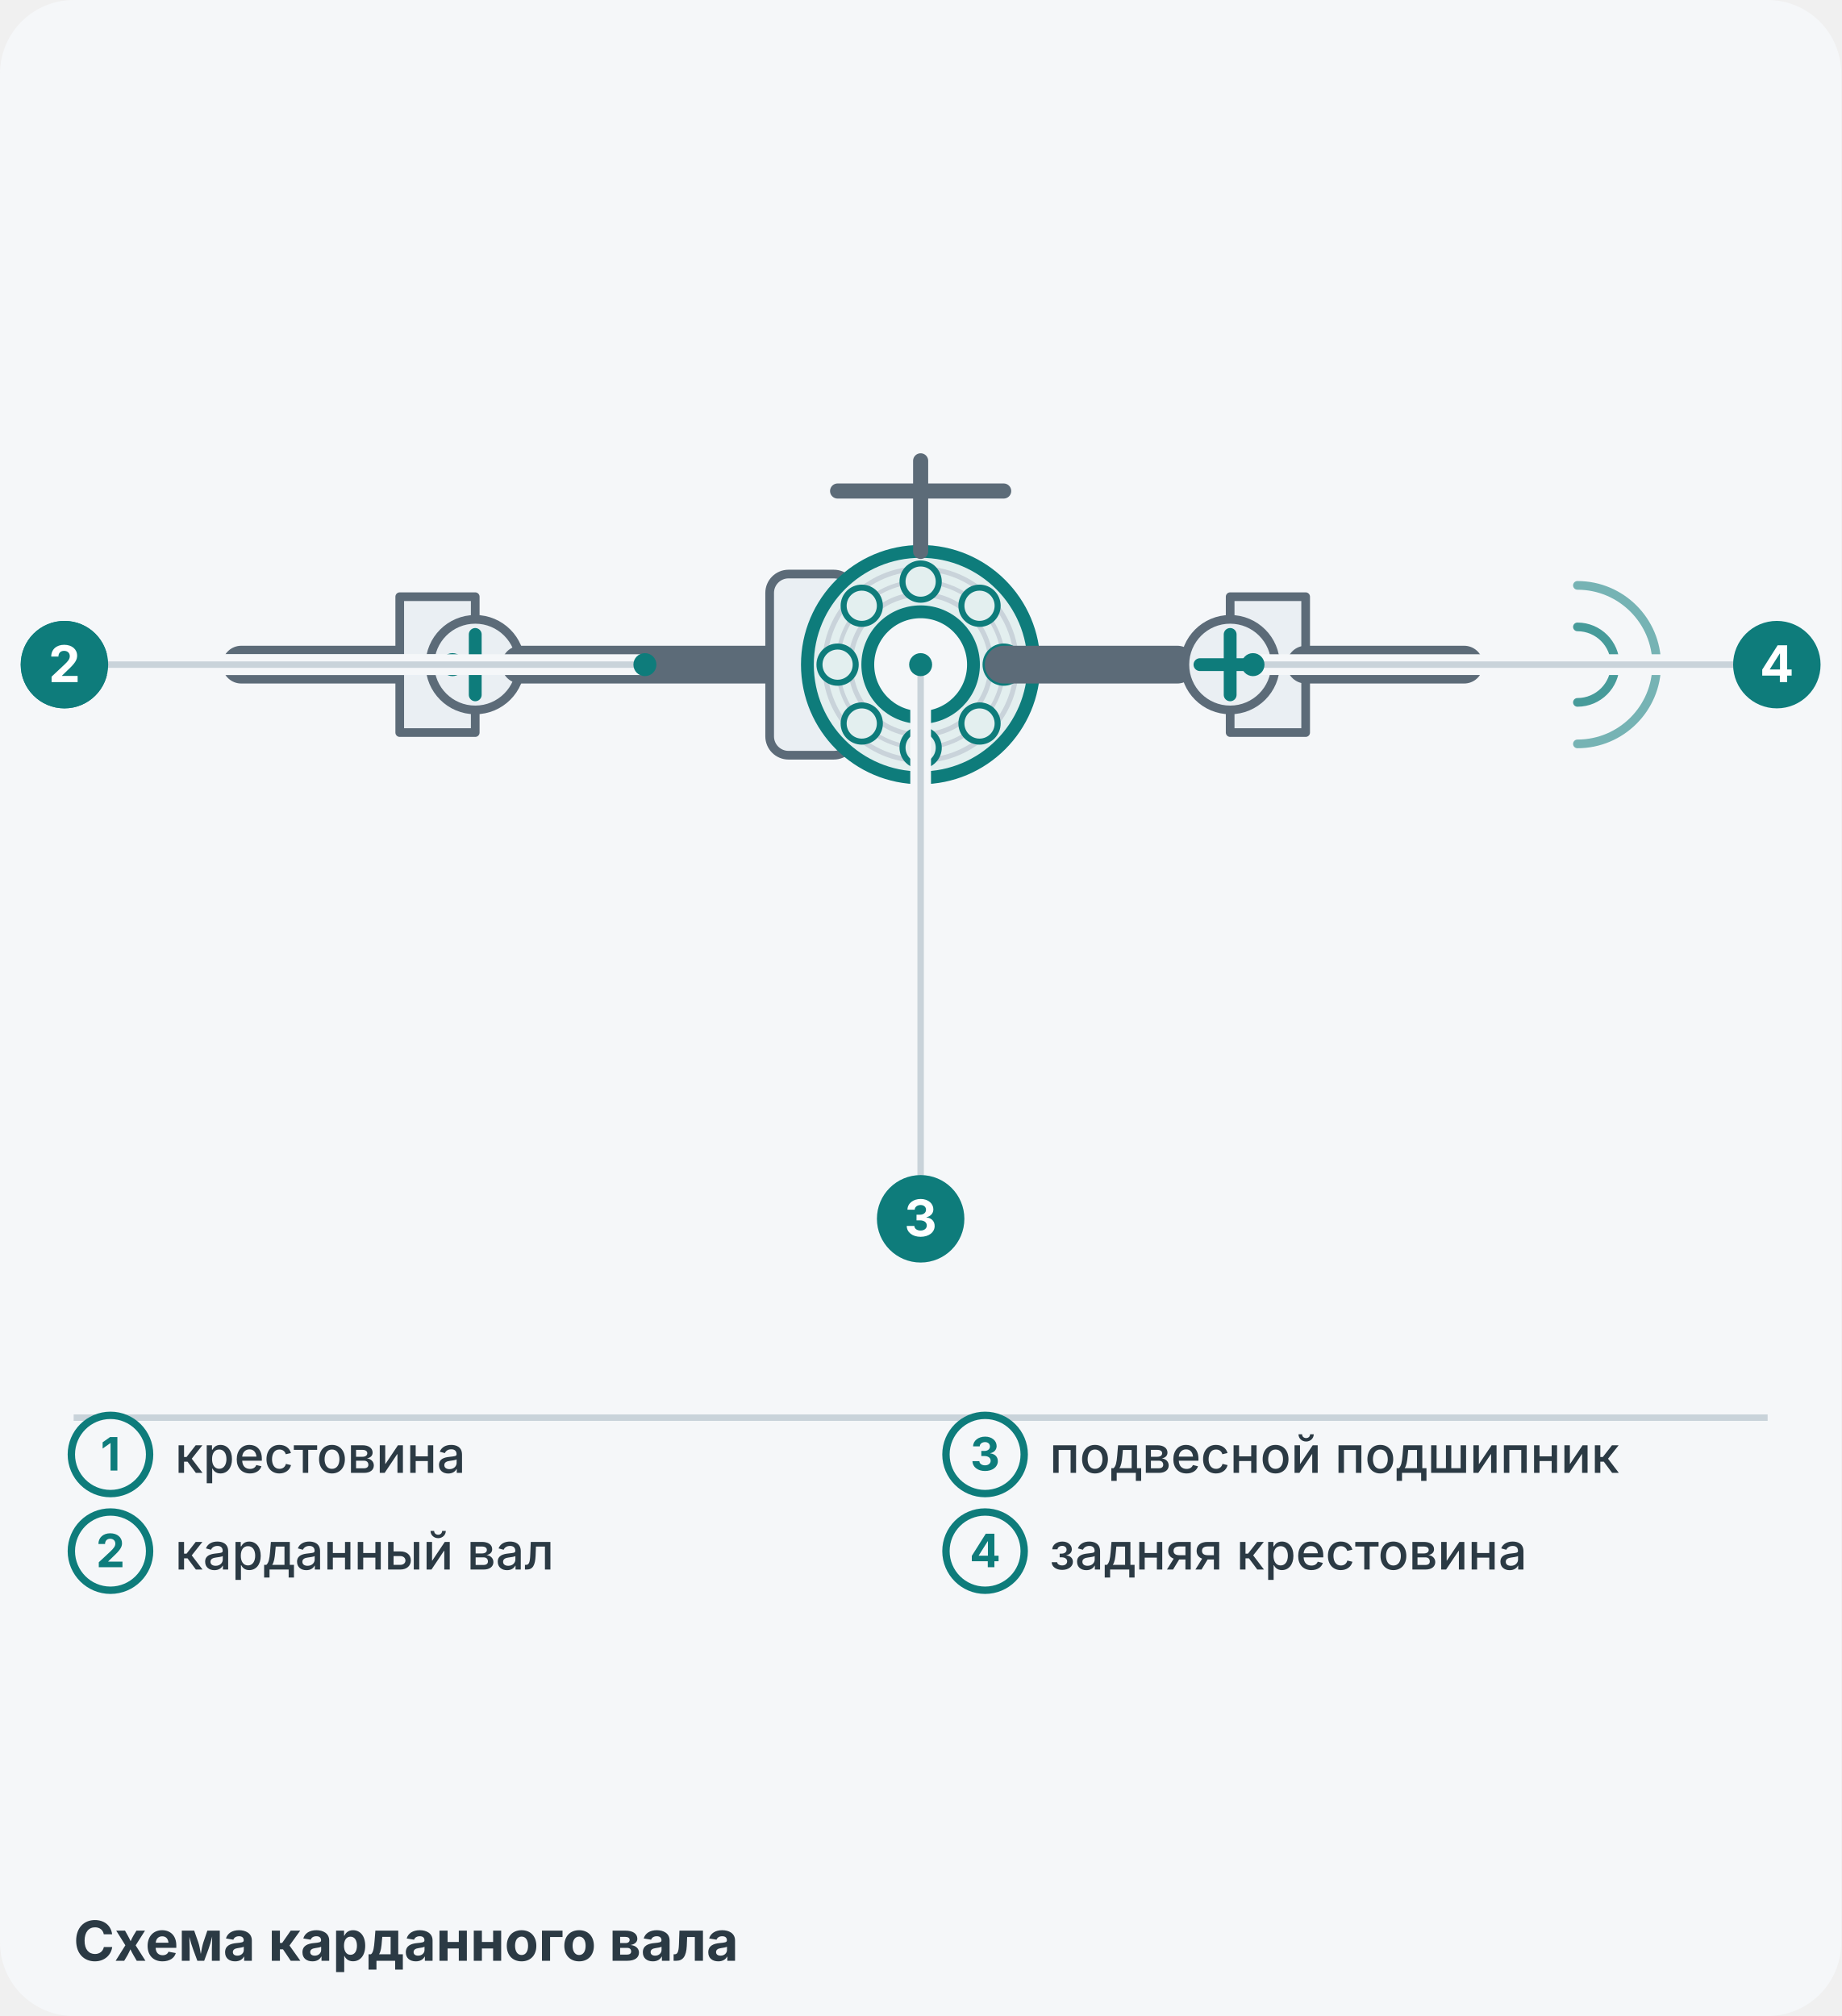
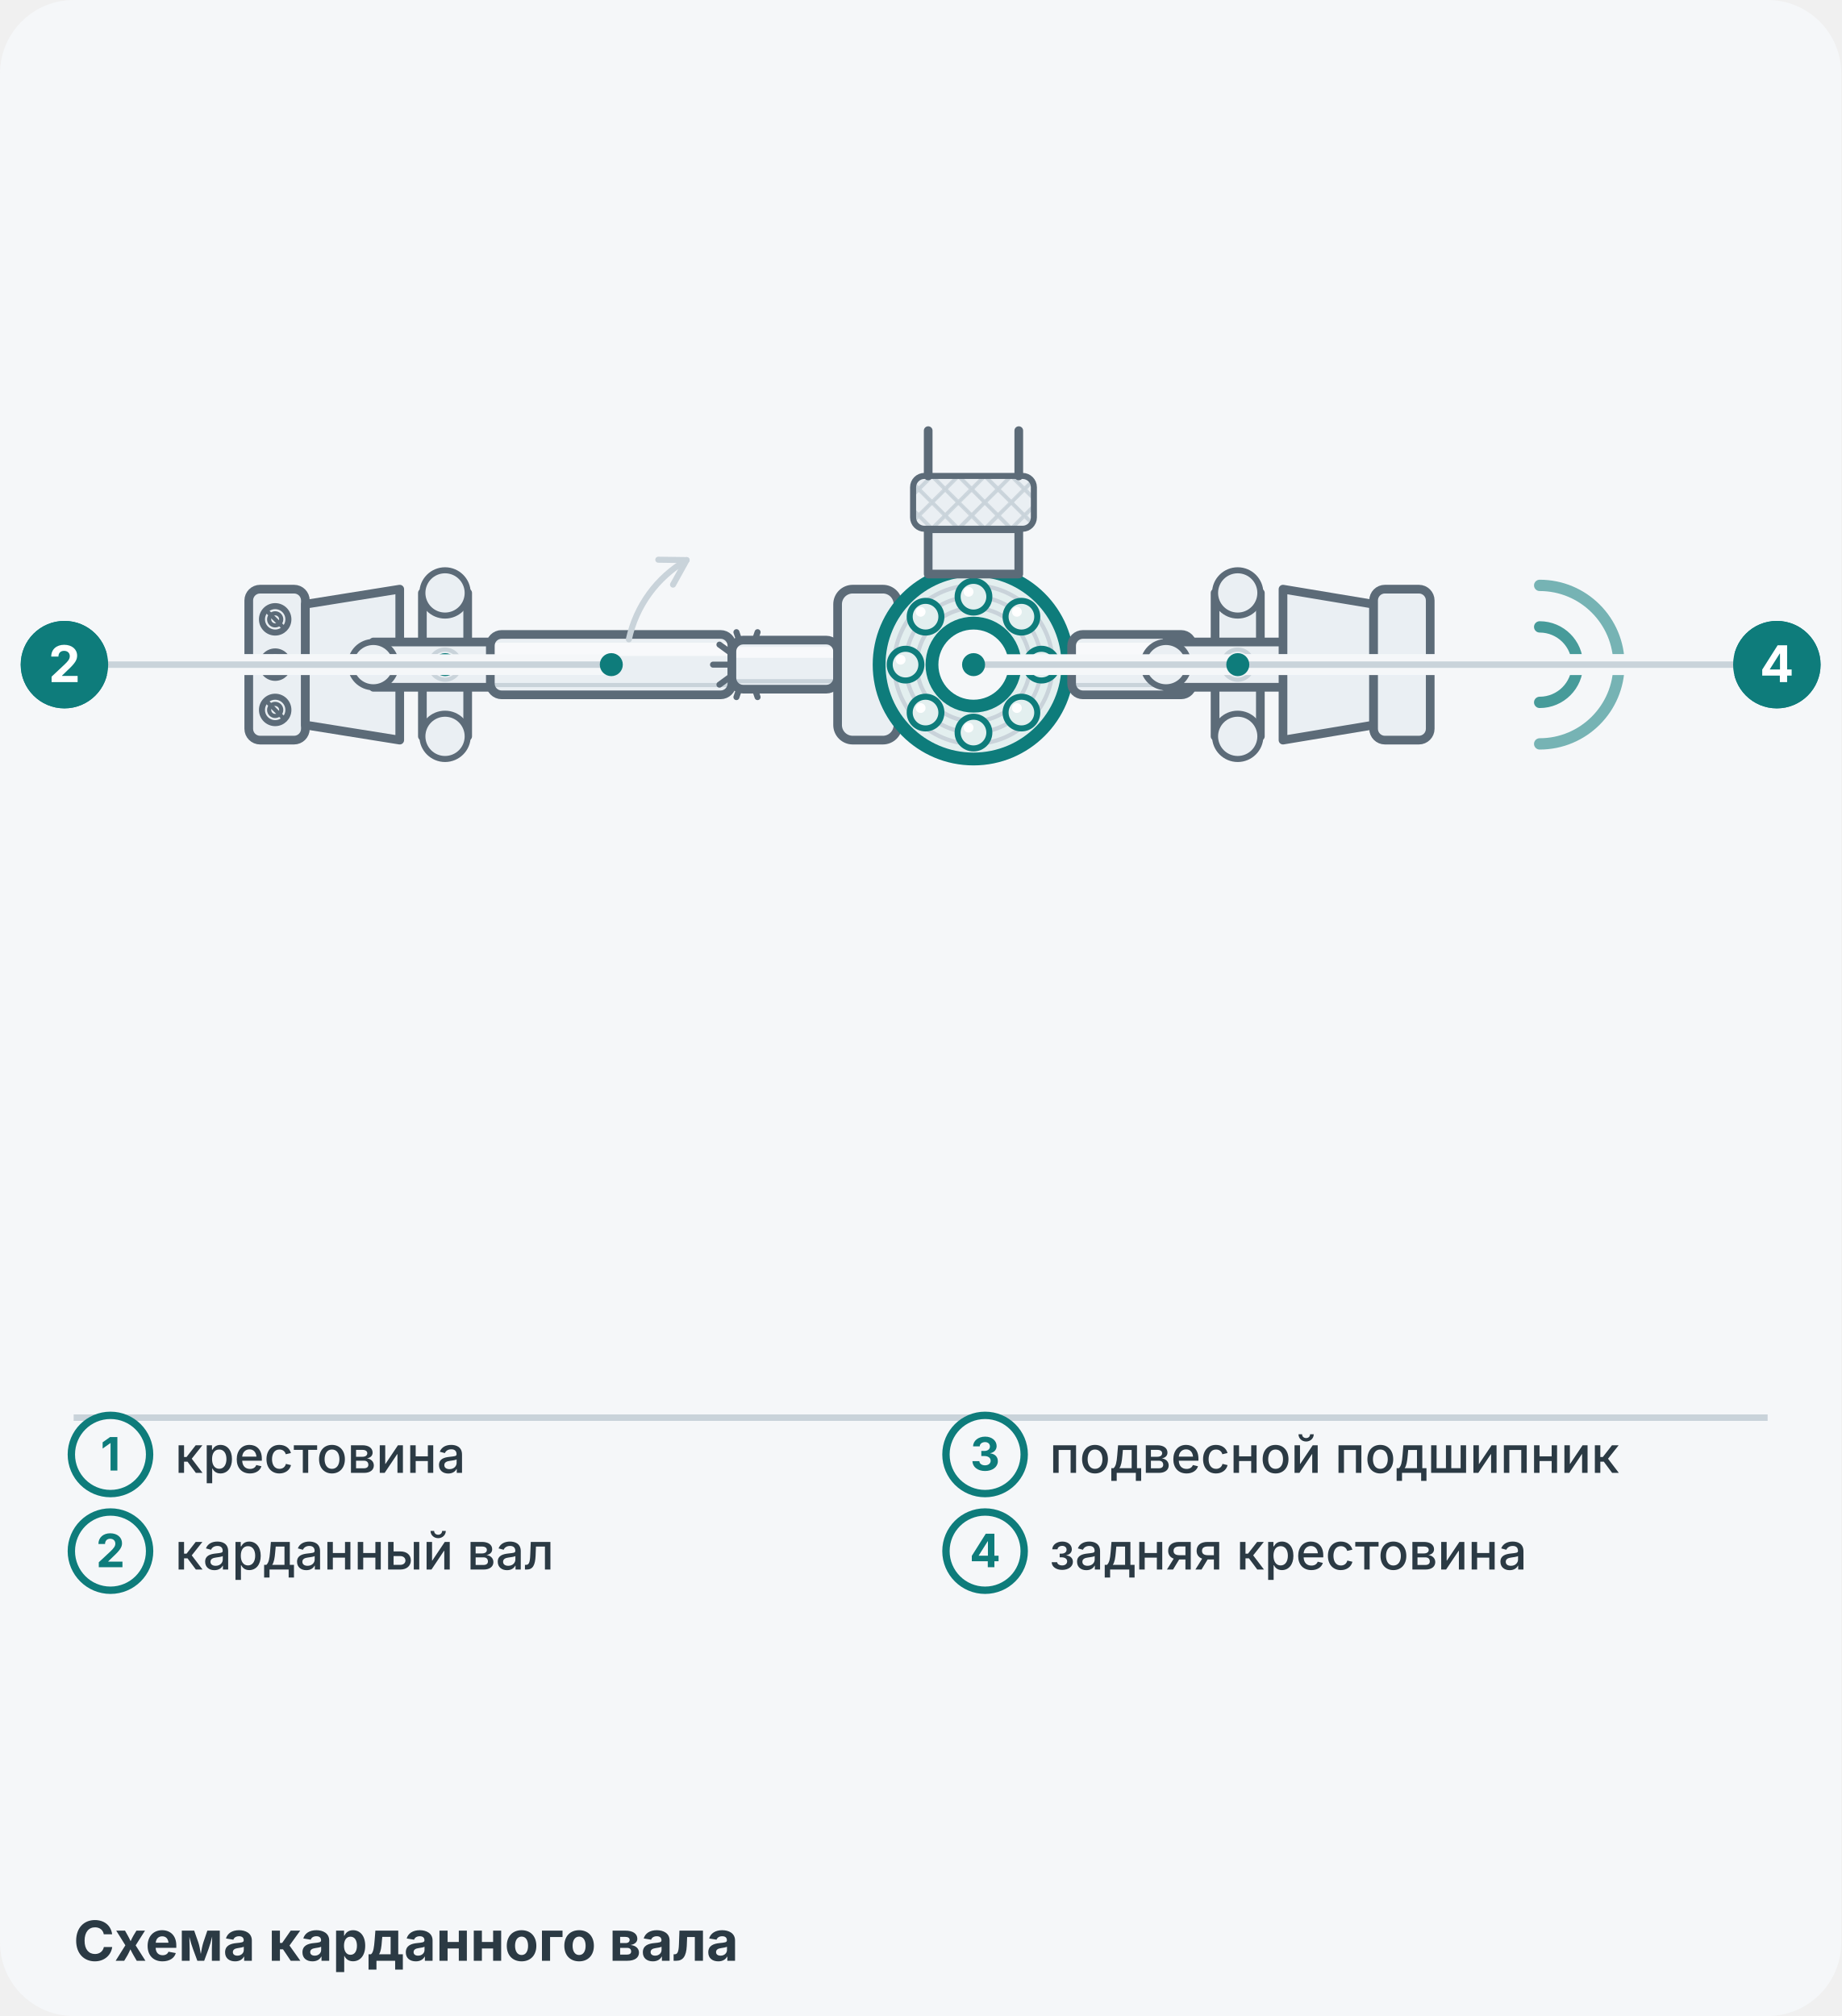
<svg xmlns="http://www.w3.org/2000/svg" viewBox="0 0 400 438" role="img" aria-label="Схема карданного вала">
+   <defs>
+     <pattern id="mRub" width="7" height="7" patternUnits="userSpaceOnUse">
+       <path d="M0 7 L7 0 M-1 1 L1 -1 M6 8 L8 6" stroke="#C9D3DA" stroke-width="1" />
+       <path d="M0 0 L7 7 M-1 6 L1 8 M6 -1 L8 1" stroke="#C9D3DA" stroke-width="1" />
+     </pattern>
+     <pattern id="mCer" width="8" height="8" patternUnits="userSpaceOnUse">
+       <circle cx="2" cy="2" r="1.2" fill="#C9D3DA" />
+       <circle cx="6" cy="6" r="1.2" fill="#C9D3DA" />
+     </pattern>
+     <pattern id="mFric" width="6" height="6" patternUnits="userSpaceOnUse">
+       <circle cx="1.5" cy="1.5" r="0.9" fill="#0E7C7B" opacity="0.55" />
+       <circle cx="4.5" cy="4.5" r="0.9" fill="#0E7C7B" opacity="0.55" />
+       <circle cx="4.5" cy="1.5" r="0.6" fill="#0E7C7B" opacity="0.35" />
+     </pattern>
+     <pattern id="mMet" width="6" height="6" patternUnits="userSpaceOnUse" patternTransform="rotate(45)">
+       <path d="M0 0 V6" stroke="#C9D3DA" stroke-width="1" />
+     </pattern>
+   </defs>
  <rect width="400" height="438" rx="16" fill="#F5F7F9" />
  <g id="hl" />
  <g transform="translate(36,46) scale(0.82)">
    <g fill="none" stroke-linecap="round" stroke-linejoin="round">
-       <path d="M 20.0 120.0 L 62.0 120.0" stroke="#5C6B78" stroke-width="10.0" />
-       <path d="M 62.0 102.0 L 82.0 102.0 L 82.0 138.0 L 62.0 138.0 Z" stroke="#5C6B78" stroke-width="2.3" fill="#EAEFF3" />
-       <circle cx="82.0" cy="120.0" r="12.0" stroke="#5C6B78" stroke-width="2.3" fill="#EAEFF3" />
-       <path d="M 74.0 120.0 L 90.0 120.0" stroke="#0E7C7B" stroke-width="3.4" />
-       <path d="M 82.0 112.0 L 82.0 128.0" stroke="#0E7C7B" stroke-width="3.4" />
-       <path d="M 94.0 120.0 L 160.0 120.0" stroke="#5C6B78" stroke-width="10.0" />
-       <rect x="160.0" y="96.0" width="22.0" height="48.0" rx="5" stroke="#5C6B78" stroke-width="2.3" fill="#EAEFF3" />
-       <path d="M 170.0 120.0 A 30.0 30.0 0 1 0 230.0 120.0 A 30.0 30.0 0 1 0 170.0 120.0 Z M 186.0 120.0 A 14.0 14.0 0 1 0 214.0 120.0 A 14.0 14.0 0 1 0 186.0 120.0 Z" fill="#E3EFEF" fill-rule="evenodd" stroke="none" />
-       <circle cx="200.0" cy="120.0" r="30.0" stroke="#0E7C7B" stroke-width="3.4" fill="none" />
-       <circle cx="200.0" cy="120.0" r="25.4" stroke="#C9D3DA" stroke-width="1.3" fill="none" />
-       <circle cx="200.0" cy="120.0" r="14.0" stroke="#0E7C7B" stroke-width="3.4" fill="none" />
-       <circle cx="200.0" cy="120.0" r="18.6" stroke="#C9D3DA" stroke-width="1.3" fill="none" />
-       <circle cx="200.0" cy="120.0" r="22.0" stroke="#C9D3DA" stroke-width="1.1" fill="none" />
-       <circle cx="222.0" cy="120.0" r="4.8" stroke="#0E7C7B" stroke-width="1.6" fill="#E3EFEF" />
-       <circle cx="215.6" cy="135.6" r="4.8" stroke="#0E7C7B" stroke-width="1.6" fill="#E3EFEF" />
-       <circle cx="200.0" cy="142.0" r="4.8" stroke="#0E7C7B" stroke-width="1.6" fill="#E3EFEF" />
-       <circle cx="184.4" cy="135.6" r="4.8" stroke="#0E7C7B" stroke-width="1.6" fill="#E3EFEF" />
-       <circle cx="178.0" cy="120.0" r="4.8" stroke="#0E7C7B" stroke-width="1.6" fill="#E3EFEF" />
-       <circle cx="184.4" cy="104.4" r="4.8" stroke="#0E7C7B" stroke-width="1.6" fill="#E3EFEF" />
-       <circle cx="200.0" cy="98.0" r="4.8" stroke="#0E7C7B" stroke-width="1.6" fill="#E3EFEF" />
-       <circle cx="215.6" cy="104.4" r="4.8" stroke="#0E7C7B" stroke-width="1.6" fill="#E3EFEF" />
-       <path d="M 200.0 90.0 L 200.0 66.0" stroke="#5C6B78" stroke-width="4.0" />
-       <path d="M 178.0 74.0 L 222.0 74.0" stroke="#5C6B78" stroke-width="4.0" />
-       <path d="M 222.0 120.0 L 268.0 120.0" stroke="#5C6B78" stroke-width="10.0" />
-       <path d="M 302.0 102.0 L 282.0 102.0 L 282.0 138.0 L 302.0 138.0 Z" stroke="#5C6B78" stroke-width="2.3" fill="#EAEFF3" />
-       <circle cx="282.0" cy="120.0" r="12.0" stroke="#5C6B78" stroke-width="2.3" fill="#EAEFF3" />
-       <path d="M 274.0 120.0 L 290.0 120.0" stroke="#0E7C7B" stroke-width="3.4" />
-       <path d="M 282.0 112.0 L 282.0 128.0" stroke="#0E7C7B" stroke-width="3.4" />
-       <path d="M 302.0 120.0 L 344.0 120.0" stroke="#5C6B78" stroke-width="10.0" />
-       <path d="M 374 110 A 10 10 0 0 1 374 130" stroke="#0E7C7B" stroke-width="2.3" opacity="0.75" />
-       <path d="M 374 99 A 21 21 0 0 1 374 141" stroke="#0E7C7B" stroke-width="2.3" opacity="0.55" />
+       <rect x="22.0" y="100.0" width="15.0" height="40.0" rx="3" stroke="#5C6B78" stroke-width="2.3" fill="#EAEFF3" />
+       <circle cx="29.0" cy="108.0" r="3.5" stroke="#5C6B78" stroke-width="1.6" fill="#EAEFF3" />
+       <path d="M 27.1 106.1 L 30.9 109.9" stroke="#5C6B78" stroke-width="1.1" />
+       <circle cx="29.0" cy="108.0" r="1.6" stroke="#5C6B78" stroke-width="1.1" fill="none" />
+       <circle cx="29.0" cy="120.0" r="3.5" stroke="#5C6B78" stroke-width="1.6" fill="#EAEFF3" />
+       <path d="M 27.1 118.1 L 30.9 121.9" stroke="#5C6B78" stroke-width="1.1" />
+       <circle cx="29.0" cy="120.0" r="1.6" stroke="#5C6B78" stroke-width="1.1" fill="none" />
+       <circle cx="29.0" cy="132.0" r="3.5" stroke="#5C6B78" stroke-width="1.6" fill="#EAEFF3" />
+       <path d="M 27.1 130.1 L 30.9 133.9" stroke="#5C6B78" stroke-width="1.1" />
+       <circle cx="29.0" cy="132.0" r="1.6" stroke="#5C6B78" stroke-width="1.1" fill="none" />
+       <path d="M 37.0 104.0 L 62.0 100.0 L 62.0 140.0 L 37.0 136.0 Z" stroke="#5C6B78" stroke-width="2.3" fill="#EAEFF3" />
+       <path d="M 68.0 101.0 L 80.0 101.0 L 80.0 139.0 L 68.0 139.0 Z" stroke="#5C6B78" stroke-width="2.3" fill="#EAEFF3" />
+       <path d="M 55.0 114.0 L 93.0 114.0 L 93.0 126.0 L 55.0 126.0 Z" stroke="#5C6B78" stroke-width="2.3" fill="#EAEFF3" />
+       <circle cx="74.0" cy="101.0" r="6.0" stroke="#5C6B78" stroke-width="1.6" fill="#EAEFF3" />
+       <circle cx="74.0" cy="139.0" r="6.0" stroke="#5C6B78" stroke-width="1.6" fill="#EAEFF3" />
+       <circle cx="55.0" cy="120.0" r="6.0" stroke="#5C6B78" stroke-width="1.6" fill="#EAEFF3" />
+       <circle cx="93.0" cy="120.0" r="6.0" stroke="#5C6B78" stroke-width="1.6" fill="#EAEFF3" />
+       <circle cx="74.0" cy="120.0" r="4.0" stroke="#C9D3DA" stroke-width="1.1" fill="none" />
+       <rect x="86.0" y="112.0" width="64.0" height="16.0" rx="3" stroke="none" stroke-width="0" fill="#EAEFF3" />
+       <rect x="86.0" y="114.2" width="64.0" height="3.5" fill="#FFFFFF" opacity="0.65" />
+       <path d="M 86.0 125.4 L 150.0 125.4" stroke="#C9D3DA" stroke-width="1.1" />
+       <rect x="86.0" y="112.0" width="64.0" height="16.0" rx="3" stroke="#5C6B78" stroke-width="2.3" fill="none" />
+       <path d="M 159.0 120.0 L 163.0 120.0" stroke="#5C6B78" stroke-width="1.6" />
+       <path d="M 158.0 122.9 L 161.3 125.3" stroke="#5C6B78" stroke-width="1.6" />
+       <path d="M 155.5 124.8 L 156.8 128.6" stroke="#5C6B78" stroke-width="1.6" />
+       <path d="M 152.5 124.8 L 151.2 128.6" stroke="#5C6B78" stroke-width="1.6" />
+       <path d="M 150.0 122.9 L 146.7 125.3" stroke="#5C6B78" stroke-width="1.6" />
+       <path d="M 149.0 120.0 L 145.0 120.0" stroke="#5C6B78" stroke-width="1.6" />
+       <path d="M 150.0 117.1 L 146.7 114.7" stroke="#5C6B78" stroke-width="1.6" />
+       <path d="M 152.5 115.2 L 151.2 111.4" stroke="#5C6B78" stroke-width="1.6" />
+       <path d="M 155.5 115.2 L 156.8 111.4" stroke="#5C6B78" stroke-width="1.6" />
+       <path d="M 158.0 117.1 L 161.3 114.7" stroke="#5C6B78" stroke-width="1.6" />
+       <rect x="150.0" y="113.5" width="28.0" height="13.0" rx="3" stroke="none" stroke-width="0" fill="#EAEFF3" />
+       <rect x="150.0" y="115.3" width="28.0" height="2.9" fill="#FFFFFF" opacity="0.65" />
+       <path d="M 150.0 124.4 L 178.0 124.4" stroke="#C9D3DA" stroke-width="1.1" />
+       <rect x="150.0" y="113.5" width="28.0" height="13.0" rx="3" stroke="#5C6B78" stroke-width="2.3" fill="none" />
+       <rect x="178.0" y="100.0" width="16.0" height="40.0" rx="4" stroke="#5C6B78" stroke-width="2.3" fill="#EAEFF3" />
+       <path d="M 189.0 120.0 A 25.0 25.0 0 1 0 239.0 120.0 A 25.0 25.0 0 1 0 189.0 120.0 Z M 203.0 120.0 A 11.0 11.0 0 1 0 225.0 120.0 A 11.0 11.0 0 1 0 203.0 120.0 Z" fill="#E3EFEF" fill-rule="evenodd" stroke="none" />
+       <circle cx="214.0" cy="120.0" r="25.0" stroke="#0E7C7B" stroke-width="3.4" fill="none" />
+       <circle cx="214.0" cy="120.0" r="21.0" stroke="#C9D3DA" stroke-width="1.1" fill="none" />
+       <circle cx="214.0" cy="120.0" r="11.0" stroke="#0E7C7B" stroke-width="3.4" fill="none" />
+       <circle cx="214.0" cy="120.0" r="15.0" stroke="#C9D3DA" stroke-width="1.1" fill="none" />
+       <circle cx="214.0" cy="120.0" r="18.0" stroke="#C9D3DA" stroke-width="1.1" fill="none" />
+       <circle cx="232.0" cy="120.0" r="4.2" stroke="#0E7C7B" stroke-width="1.6" fill="#E3EFEF" />
+       <circle cx="230.7" cy="118.7" r="1.3" stroke="none" stroke-width="0" fill="#FFFFFF" />
+       <circle cx="226.7" cy="132.7" r="4.2" stroke="#0E7C7B" stroke-width="1.6" fill="#E3EFEF" />
+       <circle cx="225.5" cy="131.5" r="1.3" stroke="none" stroke-width="0" fill="#FFFFFF" />
+       <circle cx="214.0" cy="138.0" r="4.2" stroke="#0E7C7B" stroke-width="1.6" fill="#E3EFEF" />
+       <circle cx="212.7" cy="136.7" r="1.3" stroke="none" stroke-width="0" fill="#FFFFFF" />
+       <circle cx="201.3" cy="132.7" r="4.2" stroke="#0E7C7B" stroke-width="1.6" fill="#E3EFEF" />
+       <circle cx="200.0" cy="131.5" r="1.3" stroke="none" stroke-width="0" fill="#FFFFFF" />
+       <circle cx="196.0" cy="120.0" r="4.2" stroke="#0E7C7B" stroke-width="1.6" fill="#E3EFEF" />
+       <circle cx="194.7" cy="118.7" r="1.3" stroke="none" stroke-width="0" fill="#FFFFFF" />
+       <circle cx="201.3" cy="107.3" r="4.2" stroke="#0E7C7B" stroke-width="1.6" fill="#E3EFEF" />
+       <circle cx="200.0" cy="106.0" r="1.3" stroke="none" stroke-width="0" fill="#FFFFFF" />
+       <circle cx="214.0" cy="102.0" r="4.2" stroke="#0E7C7B" stroke-width="1.6" fill="#E3EFEF" />
+       <circle cx="212.7" cy="100.7" r="1.3" stroke="none" stroke-width="0" fill="#FFFFFF" />
+       <circle cx="226.7" cy="107.3" r="4.2" stroke="#0E7C7B" stroke-width="1.6" fill="#E3EFEF" />
+       <circle cx="225.5" cy="106.0" r="1.3" stroke="none" stroke-width="0" fill="#FFFFFF" />
+       <path d="M 202.0 96.0 L 226.0 96.0 L 226.0 84.0 L 202.0 84.0 Z" stroke="#5C6B78" stroke-width="2.3" fill="#EAEFF3" />
+       <rect x="198.0" y="70.0" width="32.0" height="14.0" rx="3" stroke="none" stroke-width="0" fill="#EAEFF3" />
+       <rect x="198.0" y="70.0" width="32.0" height="14.0" rx="3" stroke="none" stroke-width="0" fill="url(#mRub)" />
+       <rect x="198.0" y="70.0" width="32.0" height="14.0" rx="3" stroke="#5C6B78" stroke-width="1.6" fill="none" />
+       <path d="M 202.0 70.0 L 202.0 58.0" stroke="#5C6B78" stroke-width="2.3" />
+       <path d="M 226.0 70.0 L 226.0 58.0" stroke="#5C6B78" stroke-width="2.3" />
+       <rect x="240.0" y="112.0" width="32.0" height="16.0" rx="3" stroke="none" stroke-width="0" fill="#EAEFF3" />
+       <rect x="240.0" y="114.2" width="32.0" height="3.5" fill="#FFFFFF" opacity="0.65" />
+       <path d="M 240.0 125.4 L 272.0 125.4" stroke="#C9D3DA" stroke-width="1.1" />
+       <rect x="240.0" y="112.0" width="32.0" height="16.0" rx="3" stroke="#5C6B78" stroke-width="2.3" fill="none" />
+       <path d="M 278.0 101.0 L 290.0 101.0 L 290.0 139.0 L 278.0 139.0 Z" stroke="#5C6B78" stroke-width="2.3" fill="#EAEFF3" />
+       <path d="M 265.0 114.0 L 303.0 114.0 L 303.0 126.0 L 265.0 126.0 Z" stroke="#5C6B78" stroke-width="2.3" fill="#EAEFF3" />
+       <circle cx="284.0" cy="101.0" r="6.0" stroke="#5C6B78" stroke-width="1.6" fill="#EAEFF3" />
+       <circle cx="284.0" cy="139.0" r="6.0" stroke="#5C6B78" stroke-width="1.6" fill="#EAEFF3" />
+       <circle cx="265.0" cy="120.0" r="6.0" stroke="#5C6B78" stroke-width="1.6" fill="#EAEFF3" />
+       <circle cx="303.0" cy="120.0" r="6.0" stroke="#5C6B78" stroke-width="1.6" fill="#EAEFF3" />
+       <circle cx="284.0" cy="120.0" r="4.0" stroke="#C9D3DA" stroke-width="1.1" fill="none" />
+       <path d="M 296.0 100.0 L 320.0 104.0 L 320.0 136.0 L 296.0 140.0 Z" stroke="#5C6B78" stroke-width="2.3" fill="#EAEFF3" />
+       <rect x="320.0" y="100.0" width="15.0" height="40.0" rx="3" stroke="#5C6B78" stroke-width="2.3" fill="#EAEFF3" />
+       <path d="M 122.7 113.3 A 32.0 32.0 0 0 1 138.0 92.3" stroke="#C9D3DA" stroke-width="1.6" fill="none" />
+       <path d="M 134.4 98.8 L 138.0 92.3 L 130.5 92.2" stroke="#C9D3DA" stroke-width="1.6" fill="none" />
+       <path d="M 364 110 A 10 10 0 0 1 364 130" stroke="#0E7C7B" stroke-width="3" opacity="0.75" />
+       <path d="M 364 99 A 21 21 0 0 1 364 141" stroke="#0E7C7B" stroke-width="3" opacity="0.55" />
    </g>
  </g>
  <g fill="none" stroke-linecap="round" stroke-linejoin="round">
-     <path d="M 98.3 144.4 L 14.0 144.4" stroke="#F5F7F9" stroke-width="4.5" fill="none" />
-     <path d="M 98.3 144.4 L 14.0 144.4" stroke="#C9D3DA" stroke-width="1.4" fill="none" />
-     <circle cx="98.3" cy="144.4" r="2.5" fill="#0E7C7B" />
+     <path d="M 96.7 144.4 L 14.0 144.4" stroke="#F5F7F9" stroke-width="4.5" fill="none" />
+     <path d="M 96.7 144.4 L 14.0 144.4" stroke="#C9D3DA" stroke-width="1.4" fill="none" />
+     <circle cx="96.7" cy="144.4" r="2.5" fill="#0E7C7B" />
    <circle cx="14.0" cy="144.4" r="9.5" fill="#0E7C7B" />
    <text x="14.0" y="148.2" font-family="Manrope, Inter, system-ui, -apple-system, Segoe UI, sans-serif" font-size="11" font-weight="700" fill="#FFFFFF" text-anchor="middle">1</text>
-     <path d="M 140.1 144.4 L 14.0 144.4" stroke="#F5F7F9" stroke-width="4.5" fill="none" />
-     <path d="M 140.1 144.4 L 14.0 144.4" stroke="#C9D3DA" stroke-width="1.4" fill="none" />
-     <circle cx="140.1" cy="144.4" r="2.5" fill="#0E7C7B" />
+     <path d="M 132.8 144.4 L 14.0 144.4" stroke="#F5F7F9" stroke-width="4.5" fill="none" />
+     <path d="M 132.8 144.4 L 14.0 144.4" stroke="#C9D3DA" stroke-width="1.4" fill="none" />
+     <circle cx="132.8" cy="144.4" r="2.5" fill="#0E7C7B" />
    <circle cx="14.0" cy="144.4" r="9.5" fill="#0E7C7B" />
    <text x="14.0" y="148.2" font-family="Manrope, Inter, system-ui, -apple-system, Segoe UI, sans-serif" font-size="11" font-weight="700" fill="#FFFFFF" text-anchor="middle">2</text>
-     <path d="M 200.0 144.4 L 200.0 264.8" stroke="#F5F7F9" stroke-width="4.5" fill="none" />
-     <path d="M 200.0 144.4 L 200.0 264.8" stroke="#C9D3DA" stroke-width="1.4" fill="none" />
-     <circle cx="200.0" cy="144.4" r="2.5" fill="#0E7C7B" />
-     <circle cx="200.0" cy="264.8" r="9.5" fill="#0E7C7B" />
-     <text x="200.0" y="268.6" font-family="Manrope, Inter, system-ui, -apple-system, Segoe UI, sans-serif" font-size="11" font-weight="700" fill="#FFFFFF" text-anchor="middle">3</text>
-     <path d="M 272.2 144.4 L 386.0 144.4" stroke="#F5F7F9" stroke-width="4.5" fill="none" />
-     <path d="M 272.2 144.4 L 386.0 144.4" stroke="#C9D3DA" stroke-width="1.4" fill="none" />
-     <circle cx="272.2" cy="144.4" r="2.5" fill="#0E7C7B" />
+     <path d="M 211.5 144.4 L 386.0 144.4" stroke="#F5F7F9" stroke-width="4.5" fill="none" />
+     <path d="M 211.5 144.4 L 386.0 144.4" stroke="#C9D3DA" stroke-width="1.4" fill="none" />
+     <circle cx="211.5" cy="144.4" r="2.5" fill="#0E7C7B" />
+     <circle cx="386.0" cy="144.4" r="9.5" fill="#0E7C7B" />
+     <text x="386.0" y="148.2" font-family="Manrope, Inter, system-ui, -apple-system, Segoe UI, sans-serif" font-size="11" font-weight="700" fill="#FFFFFF" text-anchor="middle">3</text>
+     <path d="M 268.9 144.4 L 386.0 144.4" stroke="#F5F7F9" stroke-width="4.5" fill="none" />
+     <path d="M 268.9 144.4 L 386.0 144.4" stroke="#C9D3DA" stroke-width="1.4" fill="none" />
+     <circle cx="268.9" cy="144.4" r="2.5" fill="#0E7C7B" />
    <circle cx="386.0" cy="144.4" r="9.5" fill="#0E7C7B" />
    <text x="386.0" y="148.2" font-family="Manrope, Inter, system-ui, -apple-system, Segoe UI, sans-serif" font-size="11" font-weight="700" fill="#FFFFFF" text-anchor="middle">4</text>
  </g>
  <path d="M 16 308 L 384 308" stroke="#C9D3DA" stroke-width="1.4" fill="none" />
  <g>
    <circle cx="24" cy="316" r="8.5" fill="#F5F7F9" stroke="#0E7C7B" stroke-width="1.6" />
    <text x="24.0" y="319.5" font-family="Manrope, Inter, system-ui, -apple-system, Segoe UI, sans-serif" font-size="10" font-weight="700" fill="#0E7C7B" text-anchor="middle">1</text>
    <text x="38.0" y="320.0" font-family="Manrope, Inter, system-ui, -apple-system, Segoe UI, sans-serif" font-size="11" font-weight="500" fill="#2B3A44" text-anchor="start">крестовина</text>
    <circle cx="24" cy="337" r="8.5" fill="#F5F7F9" stroke="#0E7C7B" stroke-width="1.6" />
    <text x="24.0" y="340.5" font-family="Manrope, Inter, system-ui, -apple-system, Segoe UI, sans-serif" font-size="10" font-weight="700" fill="#0E7C7B" text-anchor="middle">2</text>
    <text x="38.0" y="341.0" font-family="Manrope, Inter, system-ui, -apple-system, Segoe UI, sans-serif" font-size="11" font-weight="500" fill="#2B3A44" text-anchor="start">карданный вал</text>
    <circle cx="214" cy="316" r="8.5" fill="#F5F7F9" stroke="#0E7C7B" stroke-width="1.6" />
    <text x="214.0" y="319.5" font-family="Manrope, Inter, system-ui, -apple-system, Segoe UI, sans-serif" font-size="10" font-weight="700" fill="#0E7C7B" text-anchor="middle">3</text>
    <text x="228.0" y="320.0" font-family="Manrope, Inter, system-ui, -apple-system, Segoe UI, sans-serif" font-size="11" font-weight="500" fill="#2B3A44" text-anchor="start">подвесной подшипник</text>
    <circle cx="214" cy="337" r="8.5" fill="#F5F7F9" stroke="#0E7C7B" stroke-width="1.6" />
    <text x="214.0" y="340.5" font-family="Manrope, Inter, system-ui, -apple-system, Segoe UI, sans-serif" font-size="10" font-weight="700" fill="#0E7C7B" text-anchor="middle">4</text>
    <text x="228.0" y="341.0" font-family="Manrope, Inter, system-ui, -apple-system, Segoe UI, sans-serif" font-size="11" font-weight="500" fill="#2B3A44" text-anchor="start">задняя крестовина</text>
  </g>
  <text x="16.0" y="426.0" font-family="Manrope, Inter, system-ui, -apple-system, Segoe UI, sans-serif" font-size="12" font-weight="700" fill="#2B3A44" text-anchor="start">Схема карданного вала</text>
</svg>
